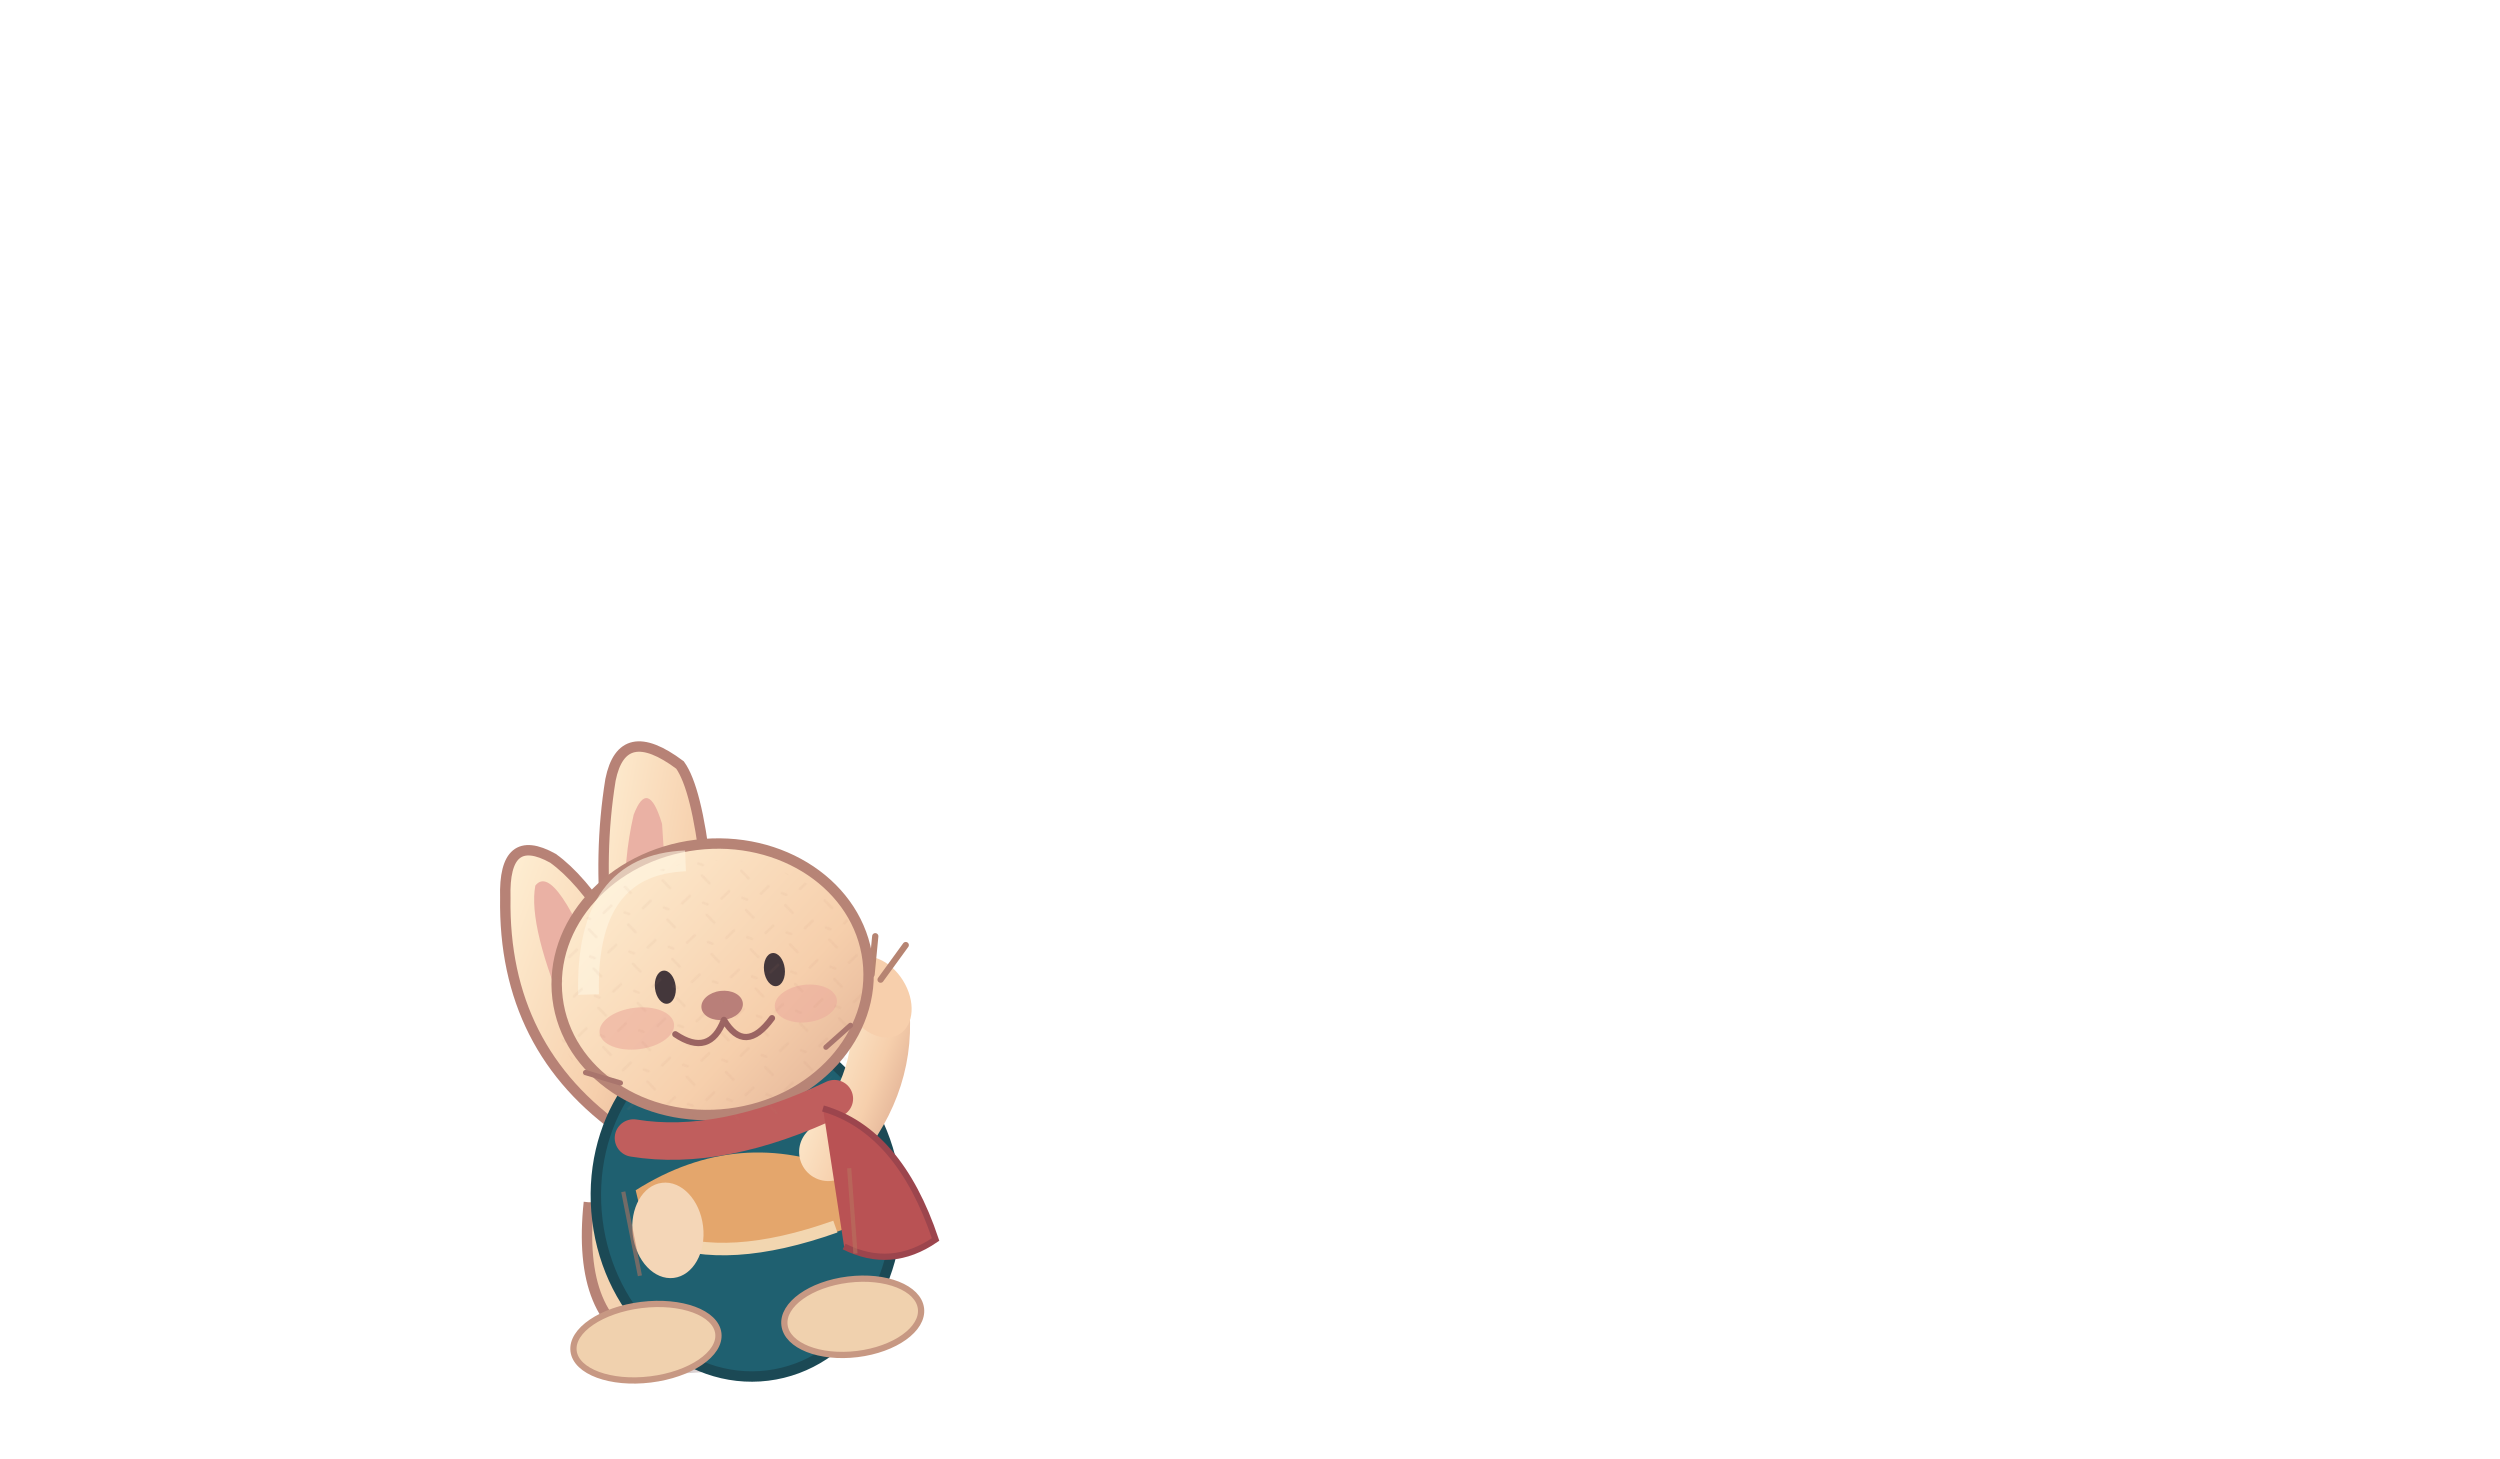
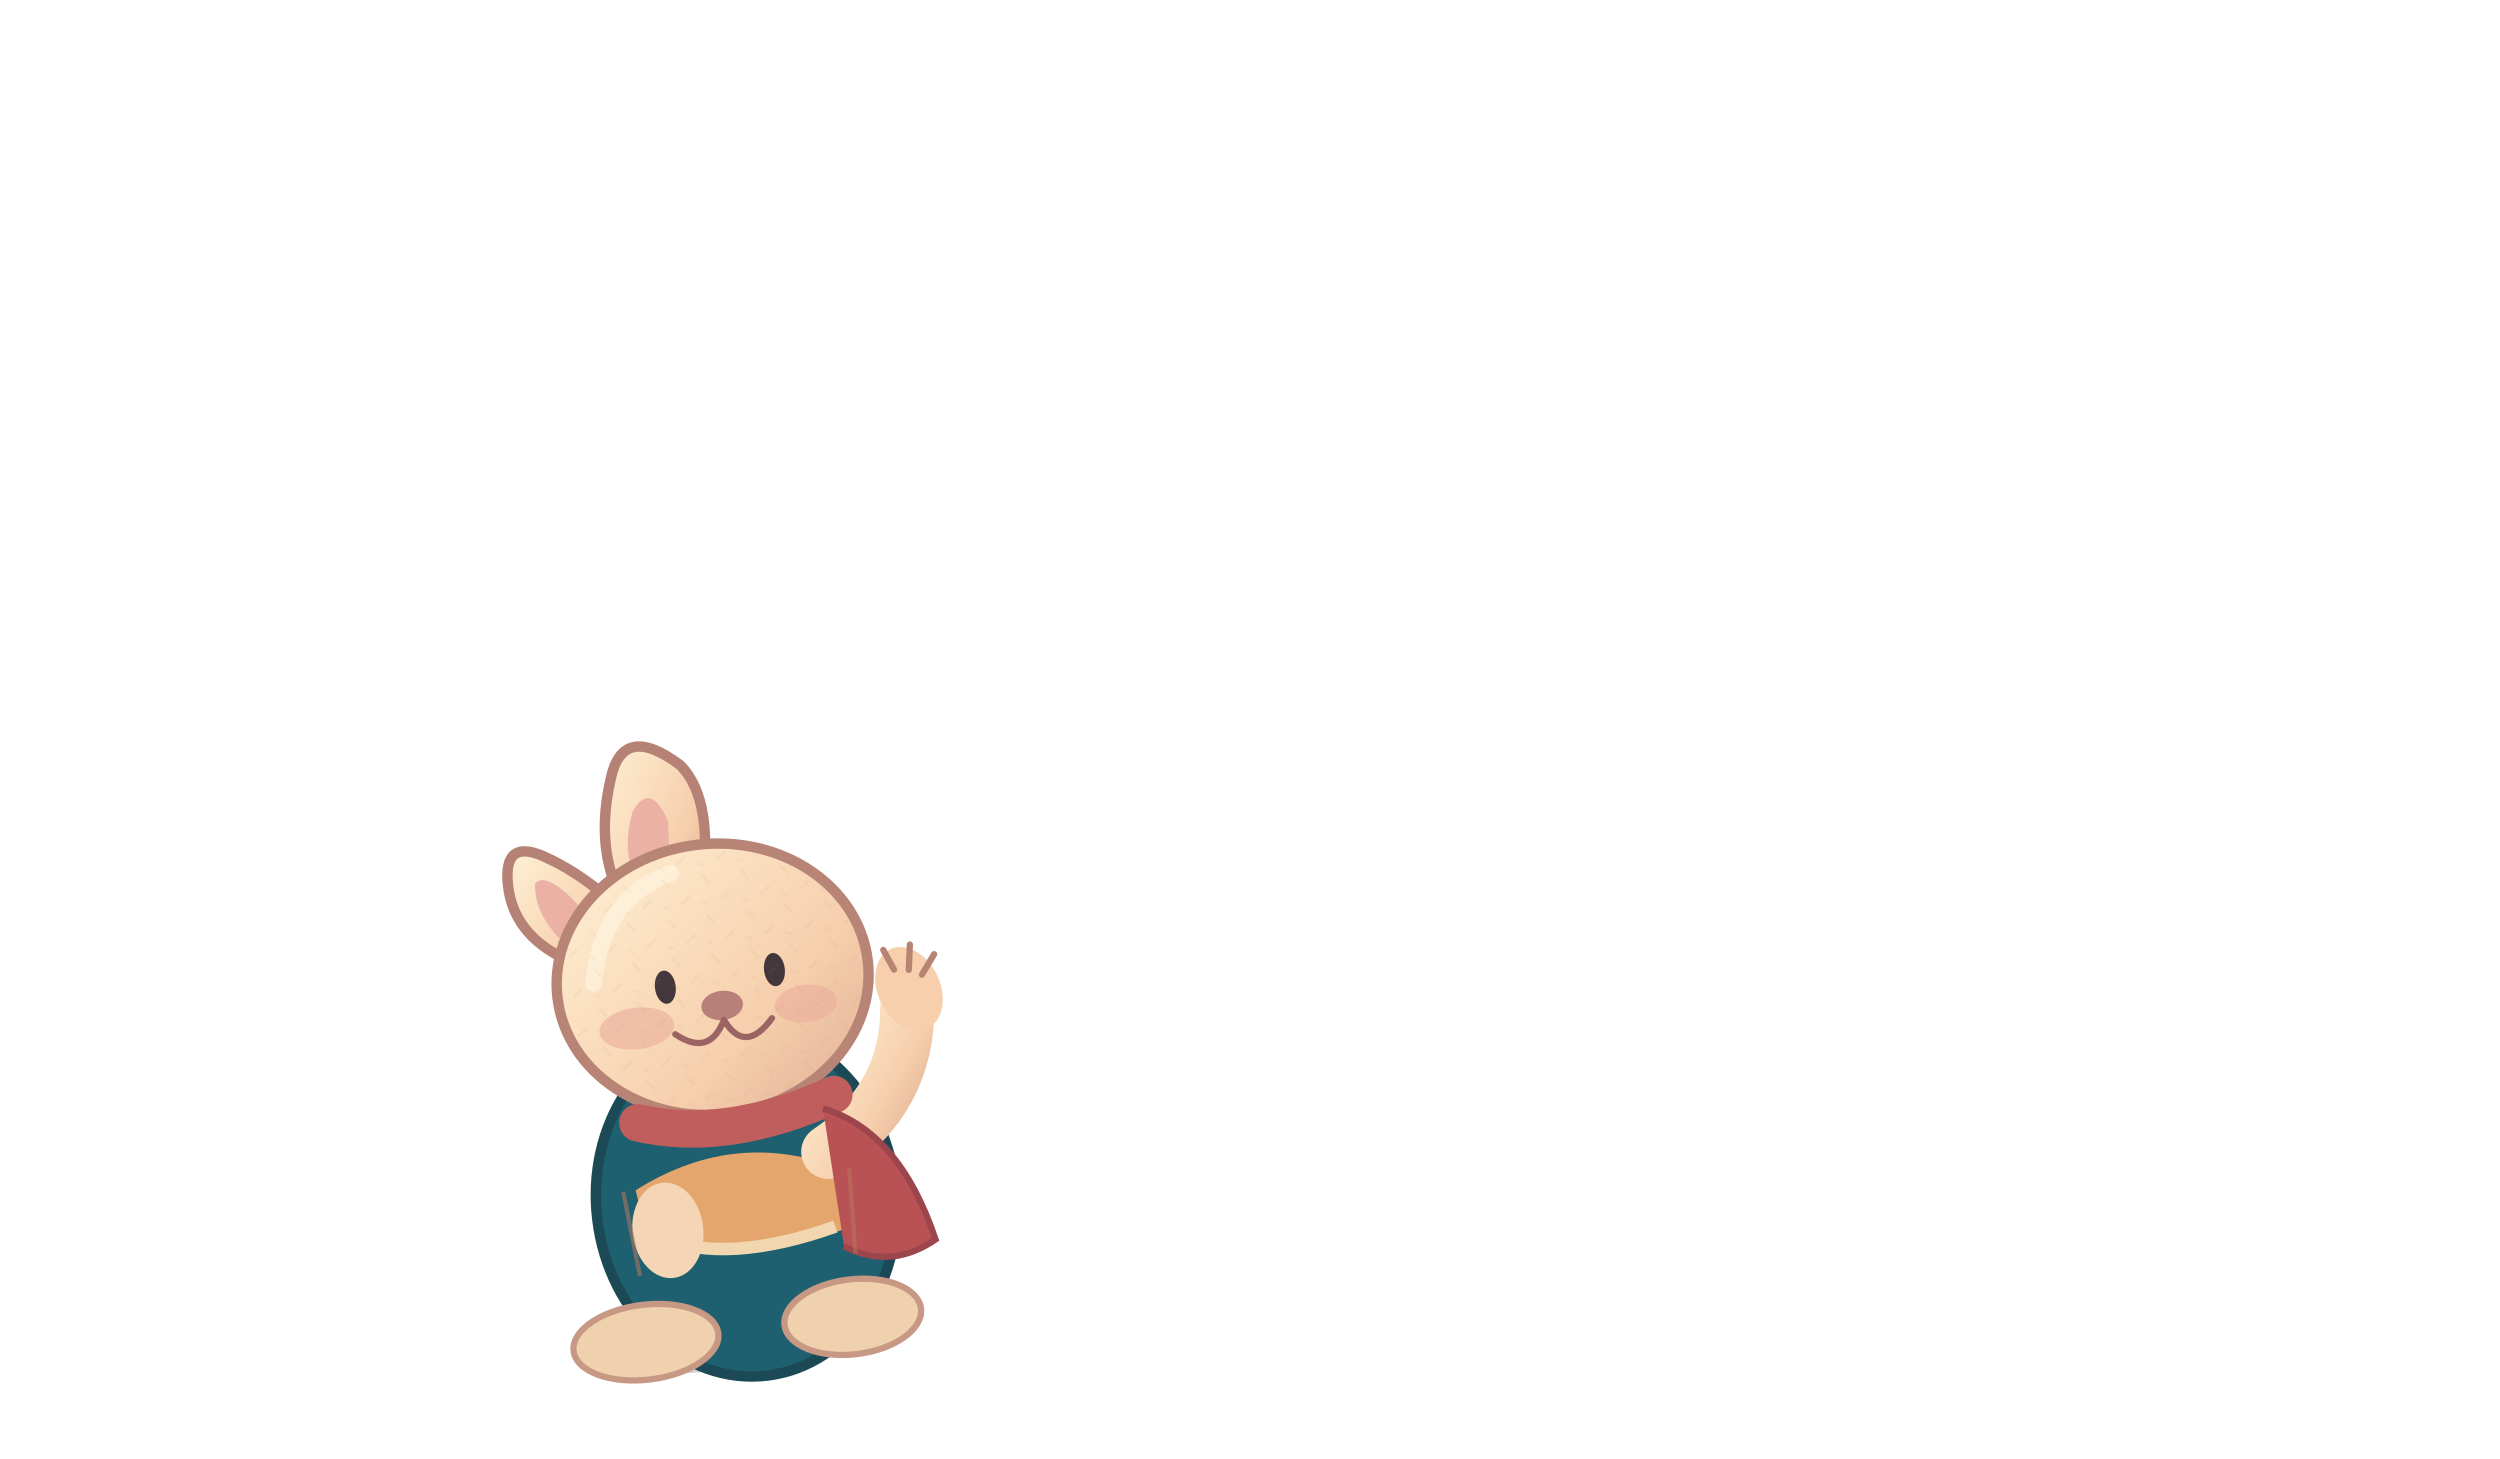
<svg xmlns="http://www.w3.org/2000/svg" viewBox="0 0 1200 700" width="1200" height="700">
  <defs>
    <linearGradient id="bunnyfur" x1="0" y1="0" x2="1" y2="1">
      <stop stop-color="#FFF1D6" />
      <stop offset=".65" stop-color="#F6CFAC" />
      <stop offset="1" stop-color="#DFAE93" />
    </linearGradient>
    <linearGradient id="foxFur" x1="0" y1="0" x2="1" y2="1">
      <stop stop-color="#FFA978" />
      <stop offset=".7" stop-color="#DB755C" />
      <stop offset="1" stop-color="#BA5C56" />
    </linearGradient>
    <linearGradient id="sweater" x1="0" y1="0" x2="1" y2="1">
      <stop stop-color="#245A5B" />
      <stop offset="1" stop-color="#193D4C" />
    </linearGradient>
    <pattern id="furGrain" width="19" height="19" patternUnits="userSpaceOnUse">
      <path d="m4 2 3 4m5 8 4-3M3 15l2 1" stroke="#B77E69" stroke-width="1.3" stroke-linecap="round" opacity=".3" />
    </pattern>
  </defs>
  <g transform="translate(206 326) rotate(-7 112 145)">
    <ellipse cx="125" cy="318" rx="76" ry="16" fill="#653F43" opacity=".24" />
-     <path d="M85 215Q32 168 42 96Q45 64 67 80Q91 102 114 178" fill="url(#bunnyfur)" stroke="#B78276" stroke-width="5" />
-     <path d="M97 198Q79 115 99 46Q108 19 133 43Q146 67 132 196" fill="url(#bunnyfur)" stroke="#B78276" stroke-width="5" />
-     <path d="M100 158Q93 105 108 64Q117 47 121 70L116 156" fill="#EAB1A4" />
-     <path d="M65 159Q51 111 57 92Q68 81 84 144" fill="#EAB1A4" />
-     <path d="M64 246Q51 302 84 319Q109 324 135 312Q181 321 196 295L187 238" fill="#F4D3B1" stroke="#B78376" stroke-width="5" />
+     <path d="M83 137Q44 121 44 91Q44 66 65 80Q86 93 111 126Z" fill="url(#bunnyfur)" stroke="#B78276" stroke-width="5" />
+     <path d="M103 115Q85 85 99 46Q108 19 133 43Q148 62 135 108Z" fill="url(#bunnyfur)" stroke="#B78276" stroke-width="5" />
+     <path d="M109 108Q98 83 108 62Q118 49 124 69L121 105Z" fill="#EAB1A4" />
+     <path d="M76 130Q54 110 57 91Q65 84 85 117L94 130Z" fill="#EAB1A4" />
    <ellipse cx="139" cy="255" rx="72" ry="84" fill="#1F6070" stroke="#1B4955" stroke-width="5" />
    <path d="M87 243Q140 218 190 247L191 272Q135 287 90 270Z" fill="#E4A66C" />
    <path d="M96 267Q126 284 180 272" stroke="#F2D6B0" stroke-width="6" fill="none" />
-     <path d="M181 236Q212 209 214 173" stroke="url(#bunnyfur)" stroke-width="28" fill="none" stroke-linecap="round" />
-     <ellipse cx="213" cy="165" rx="15" ry="21" fill="#F7CFAC" transform="rotate(-25 213 165)" />
-     <path d="M210 152l-9-12m11 14 4-18m0 21 14-15" stroke="#B68472" stroke-width="3" stroke-linecap="round" />
+     <path d="M181 236Q222 215 227 172" stroke="url(#bunnyfur)" stroke-width="26" fill="none" stroke-linecap="round" />
+     <ellipse cx="229" cy="163" rx="15" ry="21" fill="#F7CFAC" transform="rotate(-18 229 163)" />
+     <path d="M223 153l-4-10m11 11 2-12m4 15 7-9" stroke="#B68472" stroke-width="3" stroke-linecap="round" />
    <ellipse cx="100" cy="264" rx="17" ry="23" fill="#F4D6B7" />
    <ellipse cx="83" cy="316" rx="35" ry="18" fill="#F0D1AE" stroke="#C79883" stroke-width="3" />
    <ellipse cx="183" cy="316" rx="33" ry="18" fill="#F0D1AE" stroke="#C79883" stroke-width="3" />
    <ellipse cx="136" cy="147" rx="75" ry="65" fill="url(#bunnyfur)" stroke="#B78476" stroke-width="5" />
-     <path d="M76 147Q82 85 130 89" stroke="#FFF6E2" stroke-width="10" fill="none" opacity=".6" />
+     <path d="M79 142Q88 102 122 94" stroke="#FFF6E2" stroke-width="8" stroke-linecap="round" fill="none" opacity=".6" />
    <ellipse cx="113" cy="148" rx="5" ry="8" fill="#44373B" />
    <ellipse cx="166" cy="146" rx="5" ry="8" fill="#44373B" />
    <ellipse cx="97" cy="166" rx="18" ry="10" fill="#ECAD9D" opacity=".62" />
    <ellipse cx="179" cy="164" rx="15" ry="9" fill="#ECAD9D" opacity=".62" />
    <ellipse cx="139" cy="160" rx="10" ry="7" fill="#B97F79" />
    <path d="M139 167q-9 17-24 4m24-4q8 18 23 2" stroke="#9B6462" stroke-width="3" stroke-linecap="round" fill="none" />
-     <path d="M89 218Q130 230 187 211" stroke="#C05E5D" stroke-width="18" stroke-linecap="round" fill="none" />
+     <path d="M92 211Q133 226 187 209" stroke="#C05E5D" stroke-width="18" stroke-linecap="round" fill="none" />
    <path d="M181 215q35 15 46 69q-23 12-44-2" fill="#B95254" stroke="#9C454D" stroke-width="3" />
-     <path d="M70 184l16 7M186 186l13-9" stroke="#A9756D" stroke-width="2.5" stroke-linecap="round" />
    <path d="M81 243l3 41m106-39-2 41" stroke="#B8755E" stroke-width="2" opacity=".55" />
-     <ellipse cx="135" cy="154" rx="76" ry="64" fill="url(#furGrain)" opacity=".22" />
+     <ellipse cx="136" cy="147" rx="72" ry="62" fill="url(#furGrain)" opacity=".22" />
  </g>
</svg>
